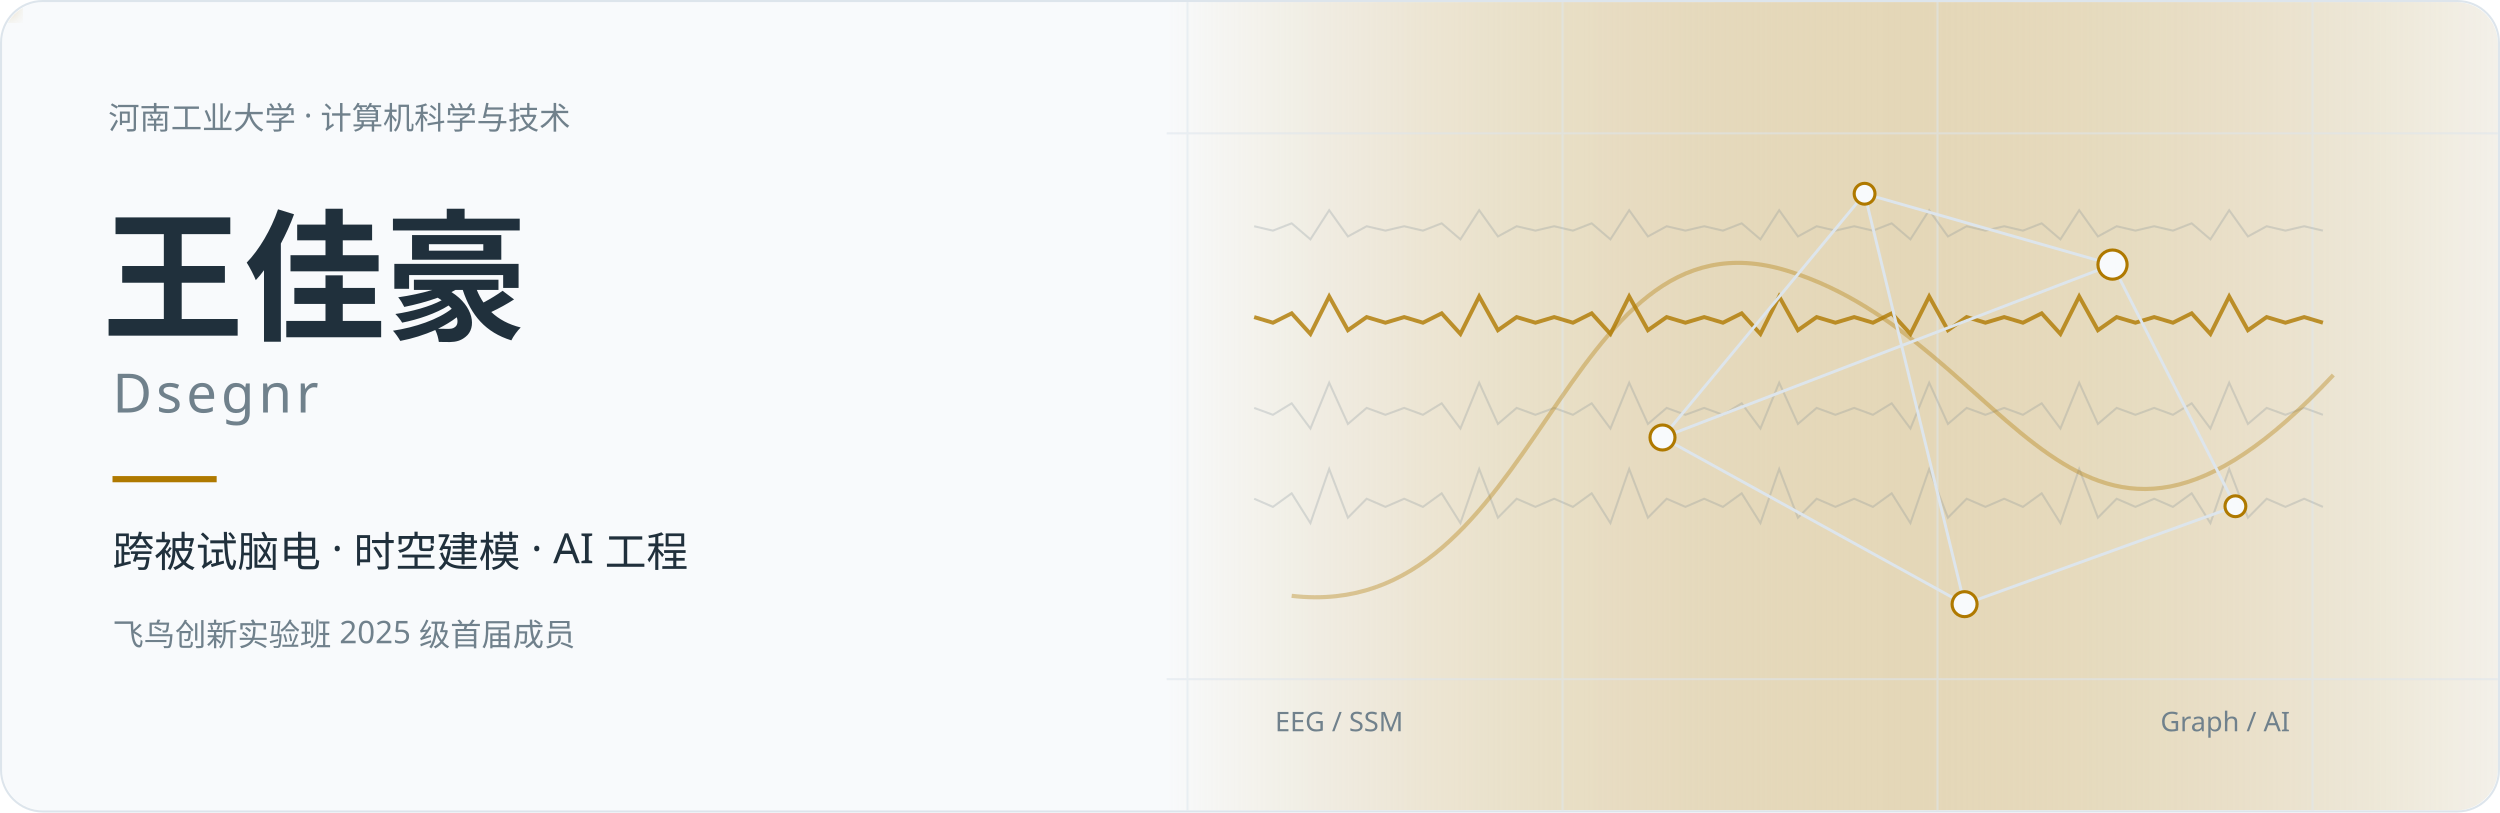
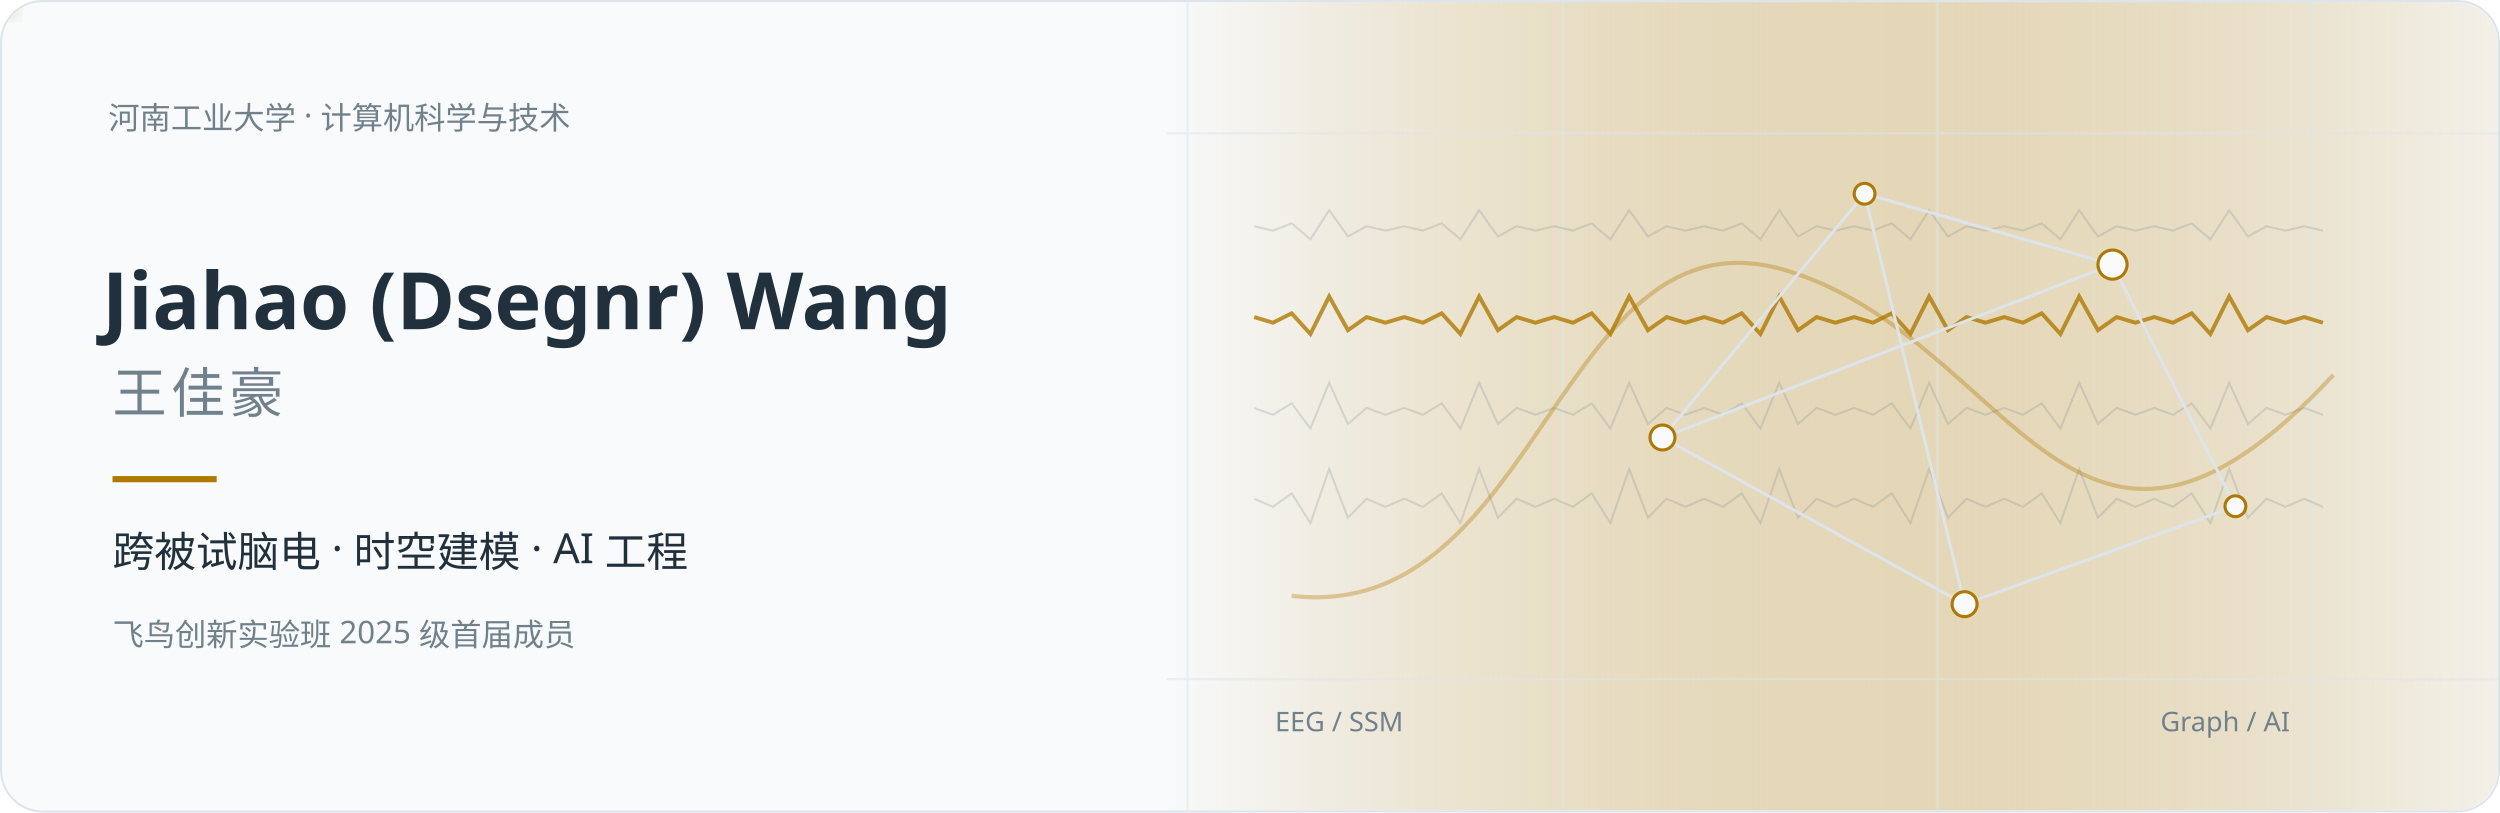
- <svg xmlns="http://www.w3.org/2000/svg" width="1200" height="390" viewBox="0 0 1200 390" role="img" aria-label="王佳豪，跨被试脑电与人工智能工程">
+ <svg xmlns="http://www.w3.org/2000/svg" width="1200" height="390" viewBox="0 0 1200 390" role="img" aria-label="Jiahao (Dsegnr) Wang，王佳豪，跨被试脑电与人工智能工程">
  <defs>
    <linearGradient id="wash">
      <stop stop-color="#F8FAFC" />
      <stop offset="1" stop-color="#AF7900" stop-opacity=".07" />
    </linearGradient>
    <clipPath id="clip">
      <rect x="1" y="1" width="1198" height="388" rx="20" />
    </clipPath>
    <filter id="glow">
      <feGaussianBlur stdDeviation="4" />
    </filter>
  </defs>
  <style>text{font-family:Microsoft YaHei,Segoe UI,sans-serif}.particle{offset-path:path('M620 286 C740 300 748 96 858 130 S995 314 1120 180');animation:travel 9s linear infinite;fill:#AF7900}.breath{animation:breathe 4s ease-in-out infinite}@keyframes travel{to{offset-distance:100%}}@keyframes breathe{50%{opacity:.35}}@media(prefers-reduced-motion:reduce){.particle,.breath{animation:none}}</style>
  <g clip-path="url(#clip)">
    <rect width="1200" height="390" fill="#F8FAFC" />
    <rect x="560" width="640" height="390" fill="url(#wash)" />
    <g stroke="#DDE5EC" opacity=".55">
      <path d="M570 0V390M750 0V390M930 0V390M1110 0V390M560 64H1200M560 326H1200" />
    </g>
    <text x="52" y="62" fill="#70818C" font-size="15">河南工业大学 · 计算机科学与技术</text>
-     <text x="49" y="158" fill="#20303C" font-family="SimSun,Georgia,serif" font-size="68" font-weight="bold">王佳豪</text>
-     <text x="54" y="198" fill="#70818C" font-family="Georgia,serif" font-size="26" letter-spacing="2">Dsegnr</text>
+     <text x="49" y="158" fill="#20303C" font-family="SimSun,Georgia,serif" font-size="38" font-weight="bold">Jiahao (Dsegnr) Wang</text>
+     <text x="54" y="198" fill="#70818C" font-family="Georgia,serif" font-size="26" letter-spacing="2">王佳豪</text>
    <path d="M54 230H104" stroke="#AF7900" stroke-width="3" />
    <text x="54" y="272" fill="#20303C" font-size="20">跨被试脑电 · 时空建模 · AI 工程</text>
    <text x="54" y="310" fill="#70818C" font-size="15">飞鸟创新实验班 2025 级首届成员</text>
    <polyline points="602,108.6 611,110.7 620,107.2 629,114.9 638,100.9 647,113.5 656,108.6 665,110.7 674,108.6 683,110.7 692,107.2 701,114.9 710,100.9 719,113.5 728,108.6 737,110.7 746,108.6 755,110.7 764,107.2 773,114.9 782,100.9 791,113.5 800,108.6 809,110.7 818,108.6 827,110.7 836,107.2 845,114.9 854,100.9 863,113.5 872,108.6 881,110.7 890,108.6 899,110.7 908,107.2 917,114.9 926,100.9 935,113.5 944,108.6 953,110.7 962,108.6 971,110.7 980,107.2 989,114.9 998,100.9 1007,113.5 1016,108.6 1025,110.7 1034,108.6 1043,110.7 1052,107.2 1061,114.9 1070,100.9 1079,113.5 1088,108.6 1097,110.7 1106,108.6 1115,110.7" fill="none" stroke="#70818C" stroke-width="1" opacity="0.23" />
    <polyline points="602,152.2 611,154.9 620,150.4 629,160.3 638,142.3 647,158.5 656,152.2 665,154.9 674,152.2 683,154.9 692,150.4 701,160.3 710,142.3 719,158.5 728,152.2 737,154.9 746,152.2 755,154.9 764,150.4 773,160.3 782,142.3 791,158.5 800,152.2 809,154.9 818,152.2 827,154.9 836,150.4 845,160.3 854,142.3 863,158.5 872,152.2 881,154.9 890,152.2 899,154.9 908,150.4 917,160.3 926,142.3 935,158.5 944,152.2 953,154.9 962,152.2 971,154.9 980,150.4 989,160.3 998,142.3 1007,158.5 1016,152.2 1025,154.9 1034,152.2 1043,154.9 1052,150.4 1061,160.3 1070,142.3 1079,158.5 1088,152.2 1097,154.9 1106,152.2 1115,154.9" fill="none" stroke="#AF7900" stroke-width="1.9" opacity="0.8" />
    <polyline points="602,195.8 611,199.1 620,193.6 629,205.7 638,183.7 647,203.5 656,195.8 665,199.1 674,195.8 683,199.1 692,193.6 701,205.7 710,183.7 719,203.5 728,195.8 737,199.1 746,195.8 755,199.1 764,193.6 773,205.7 782,183.7 791,203.5 800,195.8 809,199.1 818,195.8 827,199.1 836,193.6 845,205.7 854,183.7 863,203.5 872,195.8 881,199.1 890,195.8 899,199.1 908,193.6 917,205.7 926,183.7 935,203.5 944,195.8 953,199.1 962,195.8 971,199.1 980,193.6 989,205.7 998,183.7 1007,203.5 1016,195.8 1025,199.1 1034,195.8 1043,199.1 1052,193.6 1061,205.7 1070,183.7 1079,203.5 1088,195.8 1097,199.1 1106,195.8 1115,199.1" fill="none" stroke="#70818C" stroke-width="1" opacity="0.23" />
    <polyline points="602,239.4 611,243.3 620,236.8 629,251.1 638,225.1 647,248.5 656,239.4 665,243.3 674,239.4 683,243.3 692,236.8 701,251.1 710,225.1 719,248.5 728,239.4 737,243.3 746,239.4 755,243.3 764,236.8 773,251.1 782,225.1 791,248.5 800,239.4 809,243.3 818,239.4 827,243.3 836,236.8 845,251.1 854,225.1 863,248.5 872,239.4 881,243.3 890,239.4 899,243.3 908,236.8 917,251.1 926,225.1 935,248.5 944,239.4 953,243.3 962,239.4 971,243.3 980,236.8 989,251.1 998,225.1 1007,248.5 1016,239.4 1025,243.3 1034,239.4 1043,243.3 1052,236.8 1061,251.1 1070,225.1 1079,248.5 1088,239.4 1097,243.3 1106,239.4 1115,243.3" fill="none" stroke="#70818C" stroke-width="1" opacity="0.23" />
    <path d="M620 286 C740 300 748 96 858 130 S995 314 1120 180" fill="none" stroke="#AF7900" stroke-opacity=".35" stroke-width="2" />
    <circle class="particle" r="5" />
    <circle class="particle" r="9" filter="url(#glow)" opacity=".35" />
    <g stroke="#DDE5EC" stroke-width="1.4">
      <path d="M798 210L895 93L1014 127L1073 243L943 290L798 210L1014 127M895 93L943 290L1073 243" fill="none" />
    </g>
    <g fill="#F8FAFC" stroke="#AF7900" stroke-width="1.5">
      <circle cx="798" cy="210" r="6" />
      <circle cx="895" cy="93" r="5" />
      <circle cx="1014" cy="127" r="7" />
      <circle cx="1073" cy="243" r="5" />
      <circle cx="943" cy="290" r="6" />
    </g>
    <g fill="#70818C" font-size="13">
      <text x="612" y="351">EEG / SSM</text>
      <text x="1037" y="351">Graph / AI</text>
    </g>
  </g>
  <rect x=".5" y=".5" width="1199" height="389" rx="20" fill="none" stroke="#DDE5EC" />
</svg>
